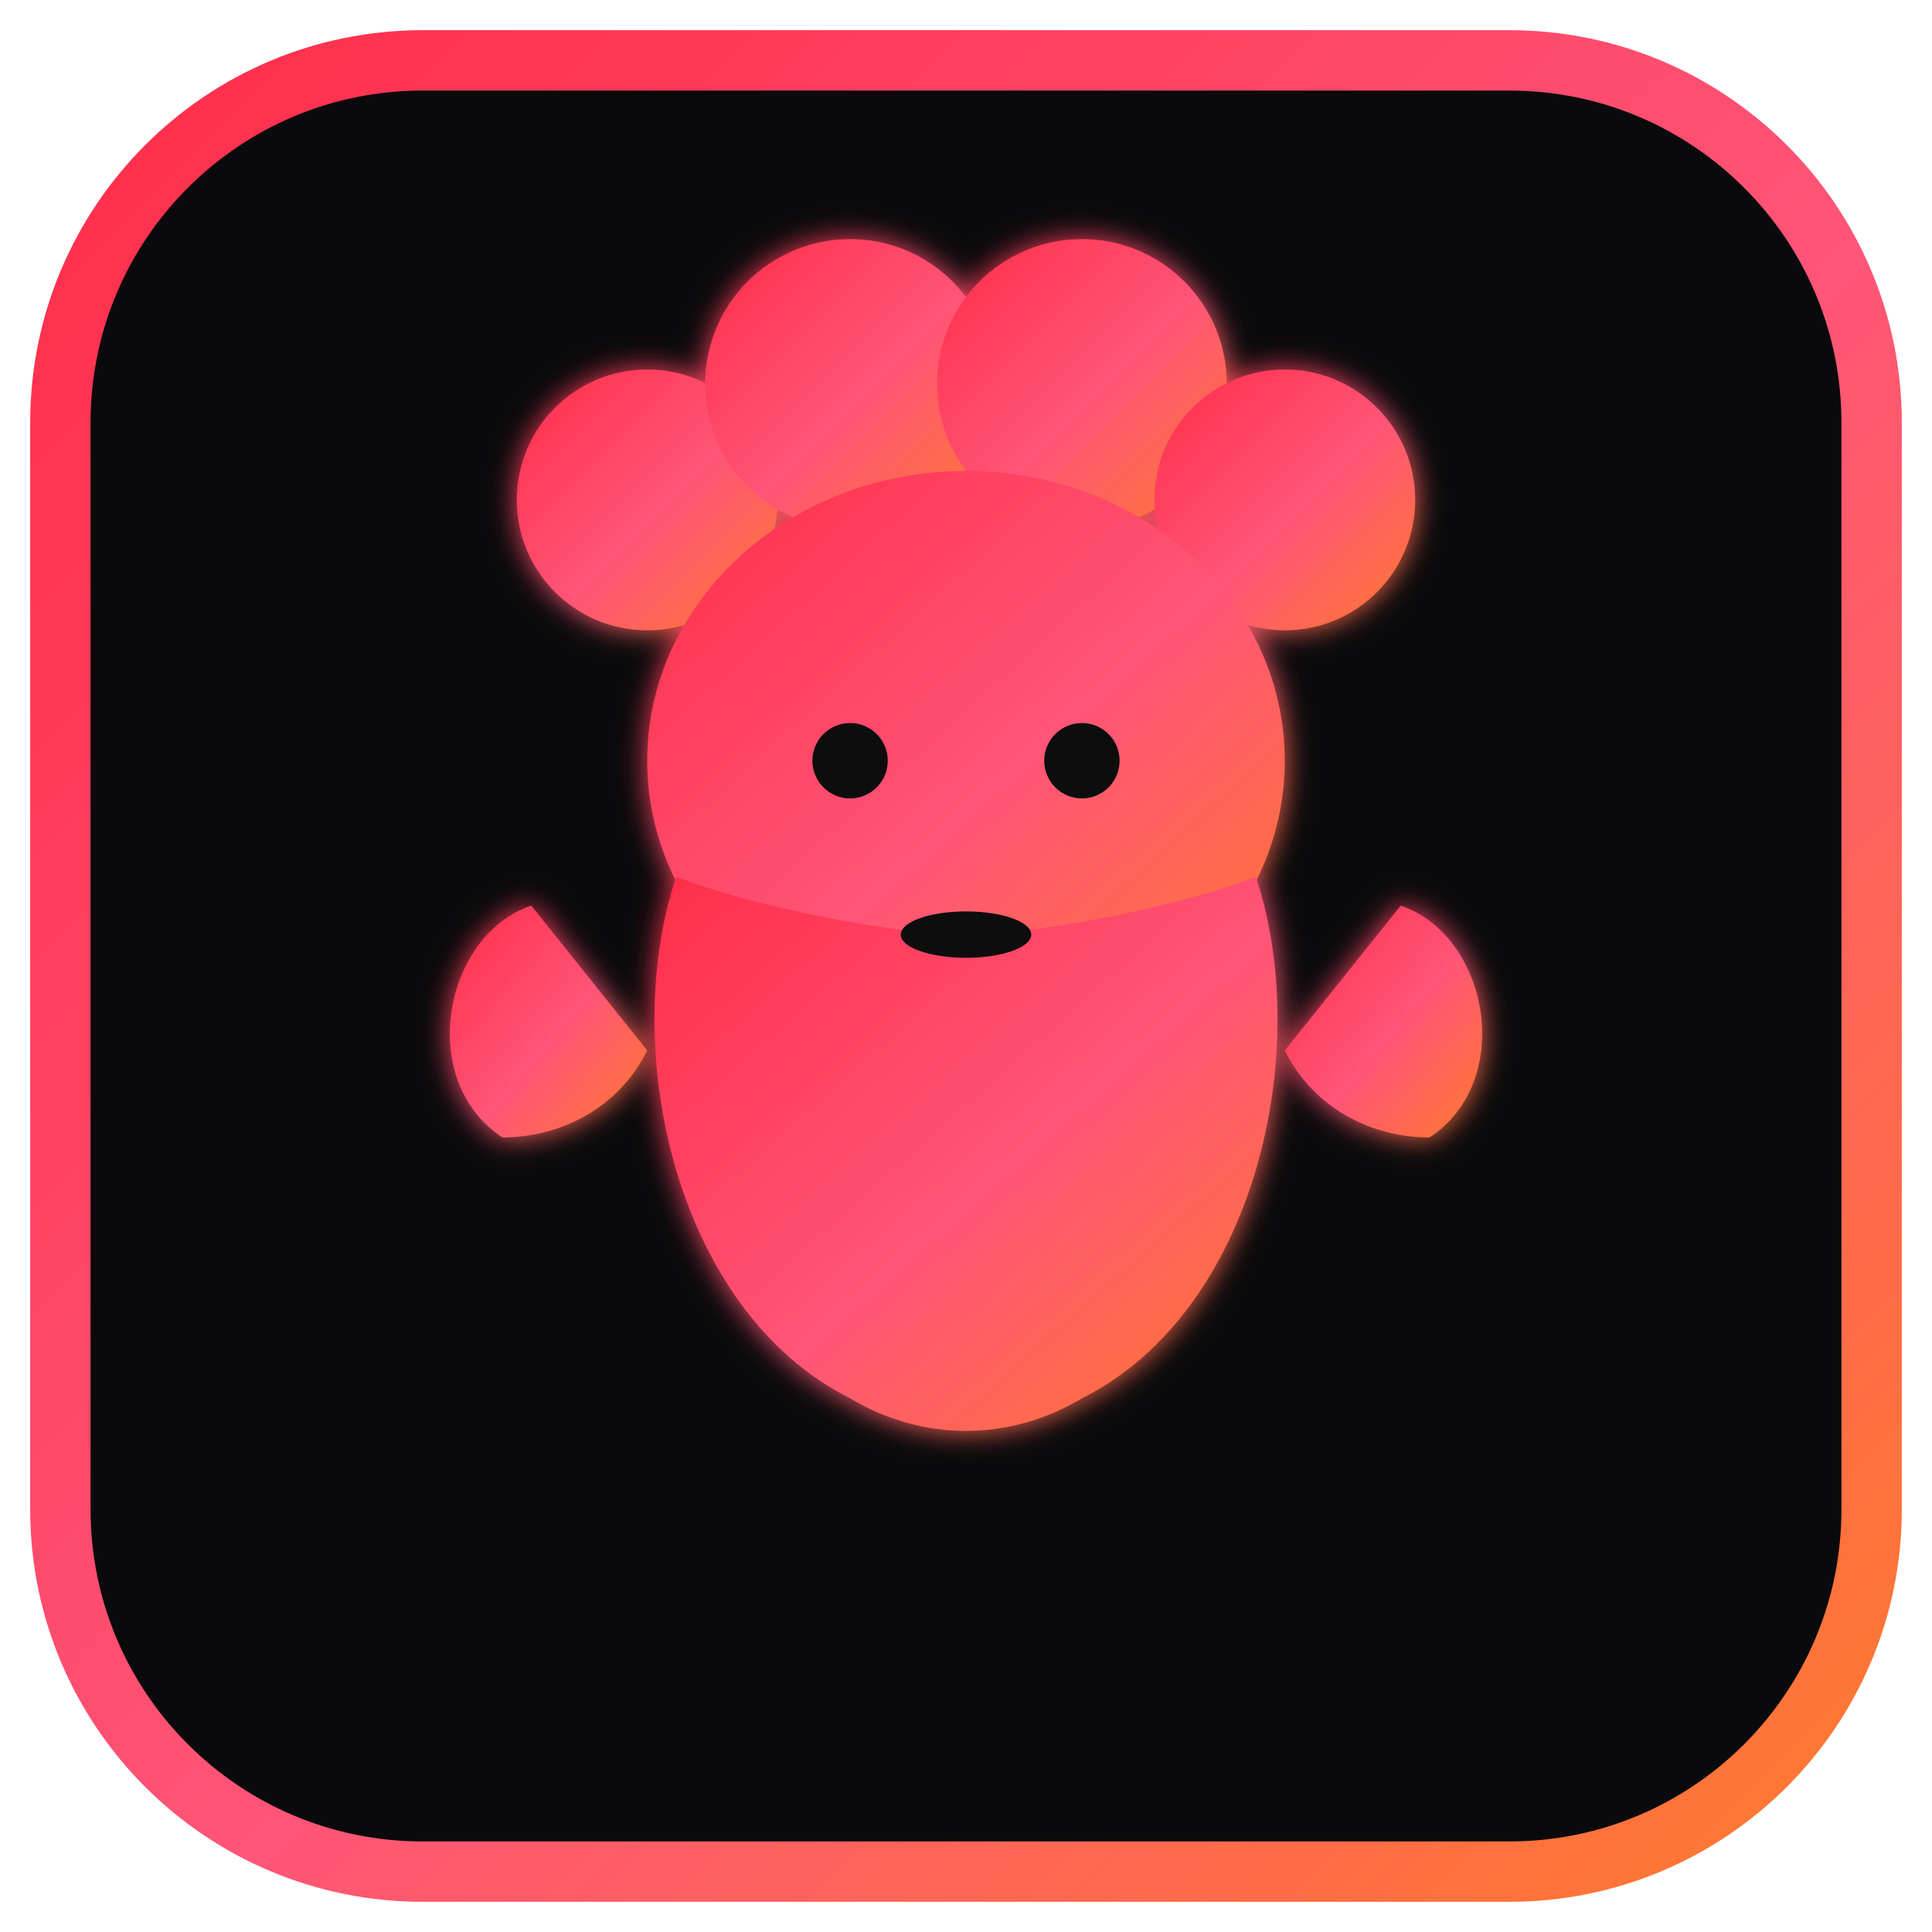
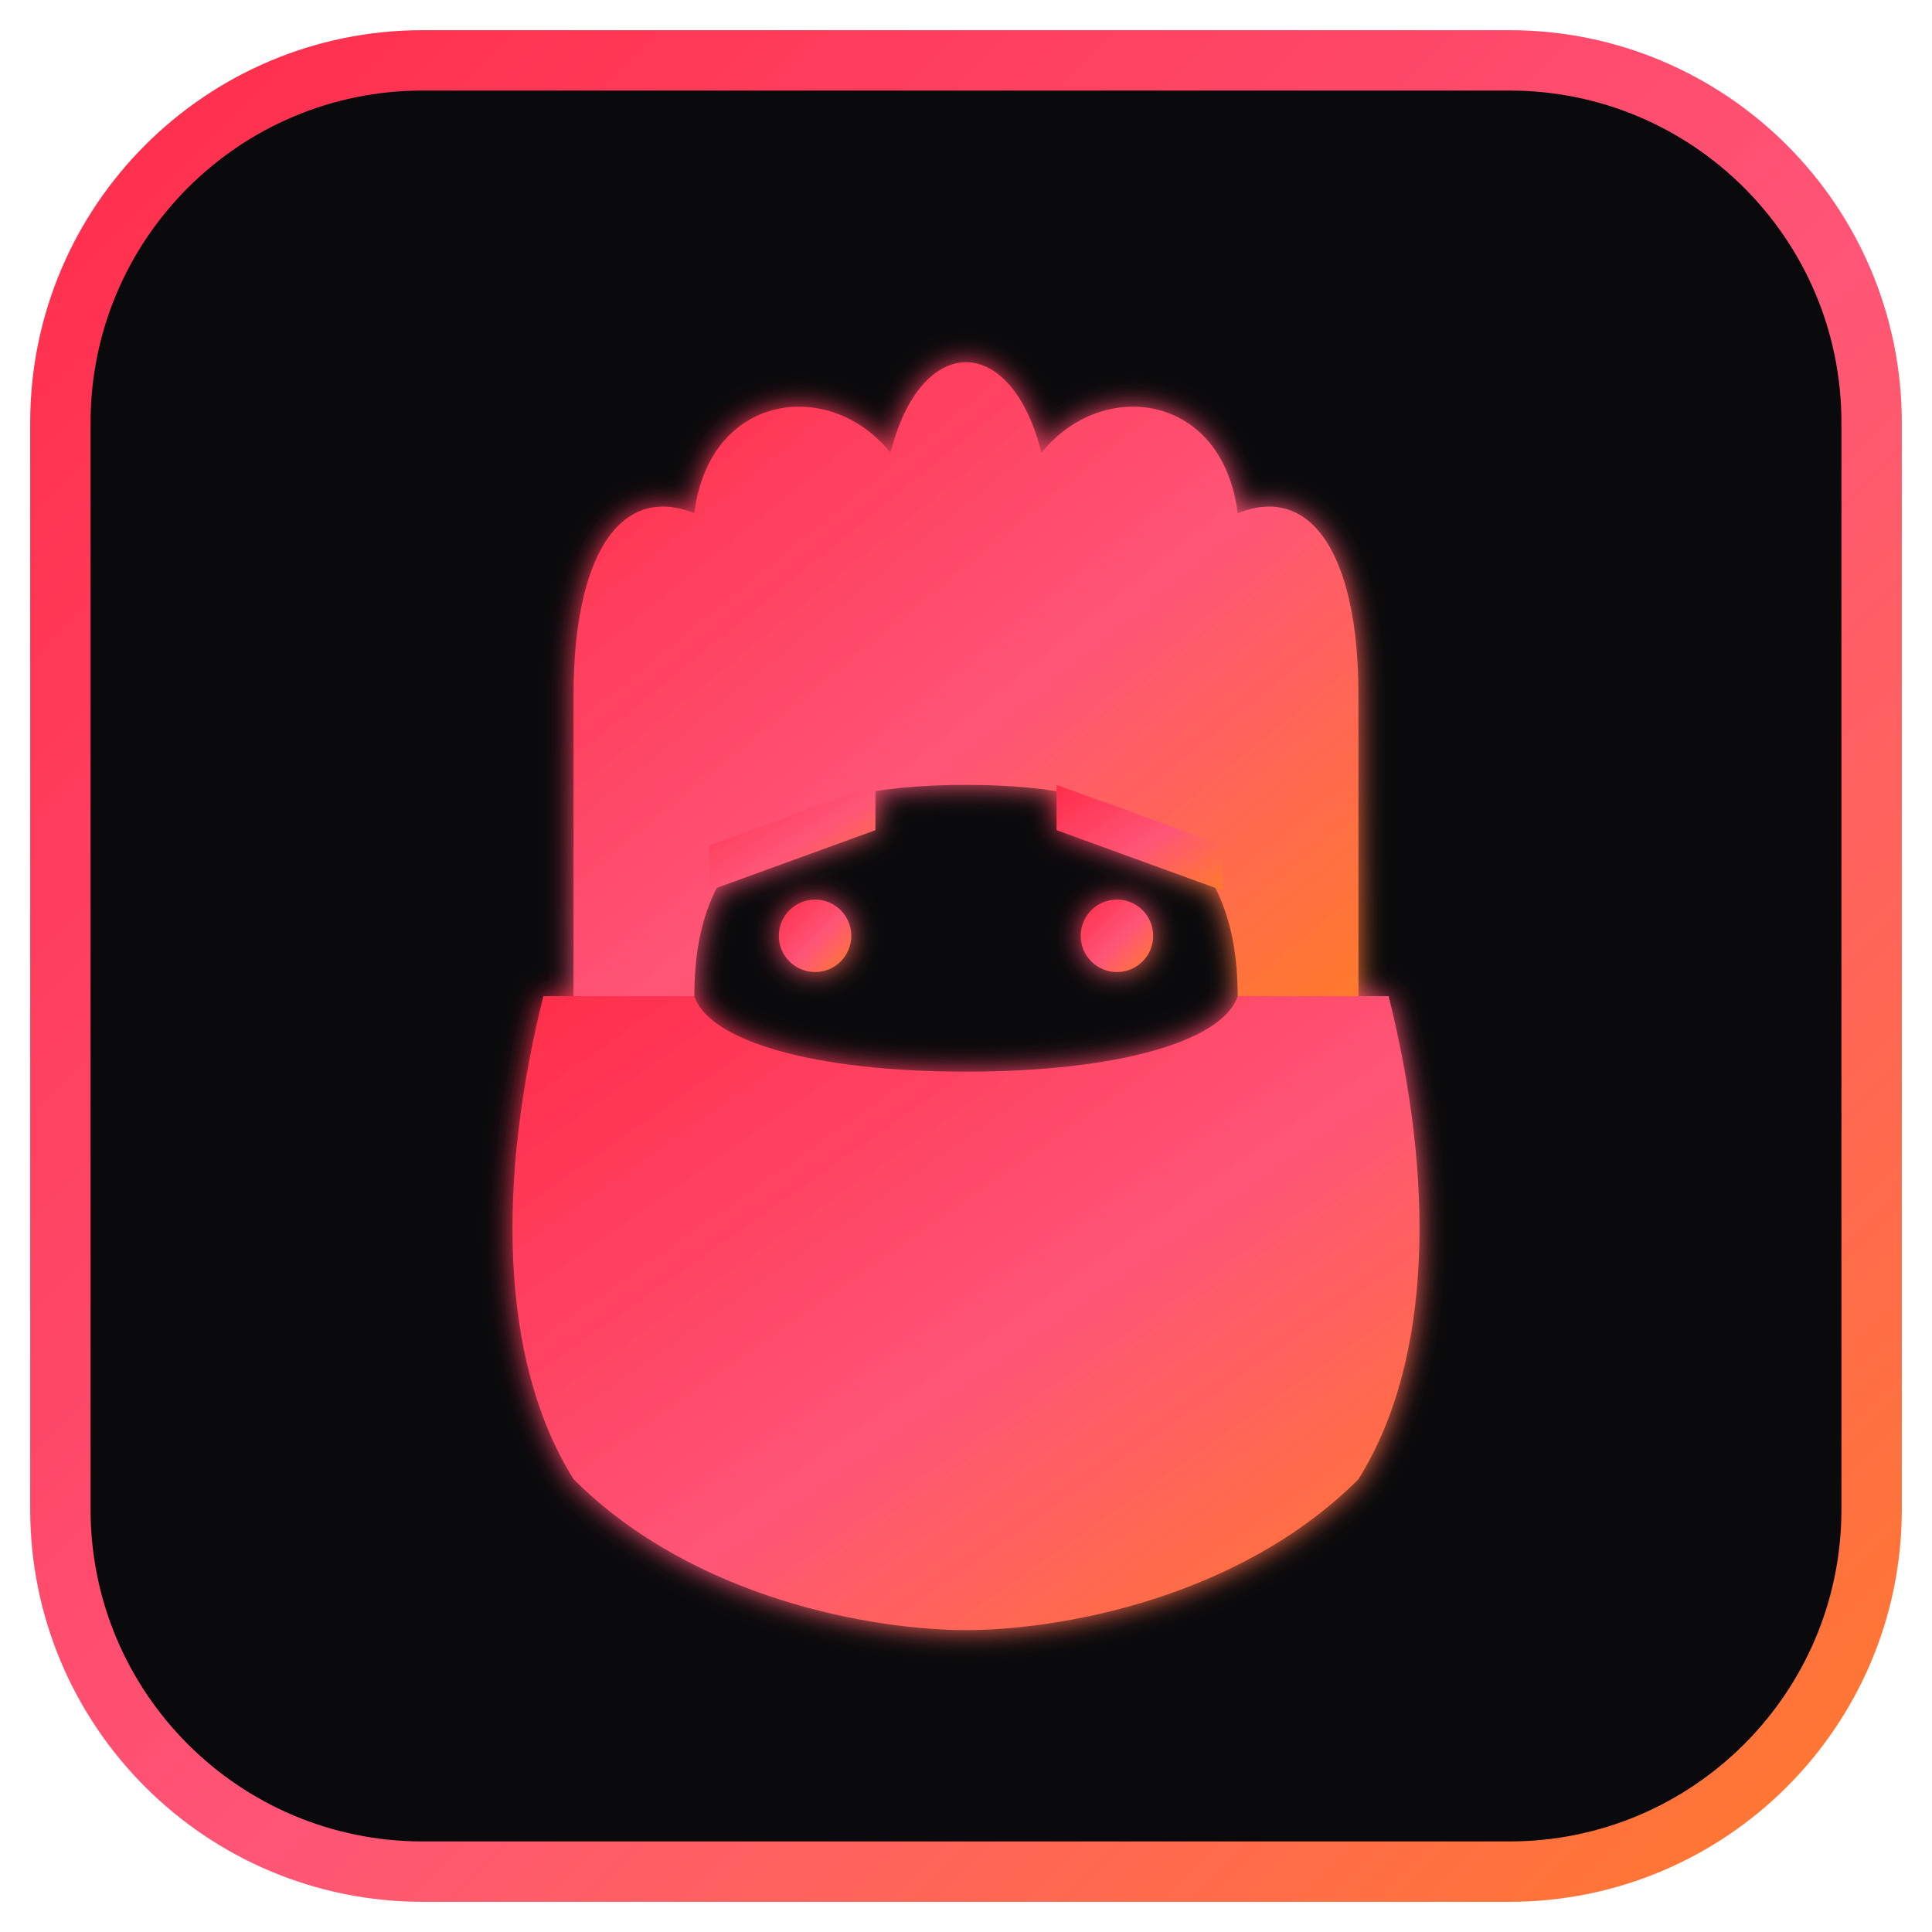
<svg xmlns="http://www.w3.org/2000/svg" viewBox="0 0 64 64">
  <defs>
    <linearGradient id="g" x1="0" y1="0" x2="1" y2="1">
      <stop offset="0%" stop-color="#ff2d4a" />
      <stop offset="55%" stop-color="#ff5577" />
      <stop offset="100%" stop-color="#ff7a2d" />
    </linearGradient>
    <filter id="b" x="-50%" y="-50%" width="200%" height="200%">
-       <feGaussianBlur stdDeviation="1" result="b" />
+       <feGaussianBlur stdDeviation="0.9" result="b" />
      <feMerge>
        <feMergeNode in="b" />
        <feMergeNode in="SourceGraphic" />
      </feMerge>
    </filter>
  </defs>
  <rect x="2" y="2" width="60" height="60" rx="12" fill="#0a0a0c" />
  <rect x="2" y="2" width="60" height="60" rx="12" fill="none" stroke="url(#g)" stroke-width="2" />
-   <g transform="translate(8 6) scale(0.48 0.48)" filter="url(#b)">
-     <circle cx="28" cy="22" r="9" fill="url(#g)" />
-     <circle cx="42" cy="14" r="10" fill="url(#g)" />
-     <circle cx="58" cy="14" r="10" fill="url(#g)" />
-     <circle cx="72" cy="22" r="9" fill="url(#g)" />
-     <ellipse cx="50" cy="40" rx="22" ry="20" fill="url(#g)" />
-     <path d="M 30 48 C 26 60, 30 78, 42 84 C 47 87, 53 87, 58 84 C 70 78, 74 60, 70 48 C 65 50, 55 52, 50 52 C 45 52, 35 50, 30 48 Z" fill="url(#g)" />
-     <path d="M 20 50 C 14 52, 12 62, 18 66 C 22 66, 26 64, 28 60 Z" fill="url(#g)" />
-     <path d="M 80 50 C 86 52, 88 62, 82 66 C 78 66, 74 64, 72 60 Z" fill="url(#g)" />
-     <circle cx="42" cy="40" r="2.6" fill="#0a0a0c" />
-     <circle cx="58" cy="40" r="2.6" fill="#0a0a0c" />
-     <ellipse cx="50" cy="52" rx="4.5" ry="1.6" fill="#0a0a0c" />
+   <g transform="translate(7 6) scale(0.50)" fill="url(#g)" filter="url(#b)">
+     <path d="M 24 54 L 24 34 C 24 25, 27 20, 32 22 C 33 14, 41 13, 45 18 C 47 10, 53 10, 55 18 C 59 13, 67 14, 68 22 C 73 20, 76 25, 76 34 L 76 54 L 68 54 C 68 44, 62 40, 50 40 C 38 40, 32 44, 32 54 Z" />
+     <path d="M 22 54 L 32 54 C 33 57, 40 59, 50 59 C 60 59, 67 57, 68 54 L 78 54 C 81 66, 81 78, 76 86 C 68 94, 56 96, 50 96 C 44 96, 32 94, 24 86 C 19 78, 19 66, 22 54 Z" />
+     <path d="M 33 44 L 44 40 L 44 43 L 33 47 Z" />
+     <path d="M 56 40 L 67 44 L 67 47 L 56 43 Z" />
+     <circle cx="40" cy="50" r="2.4" />
+     <circle cx="60" cy="50" r="2.4" />
  </g>
</svg>
